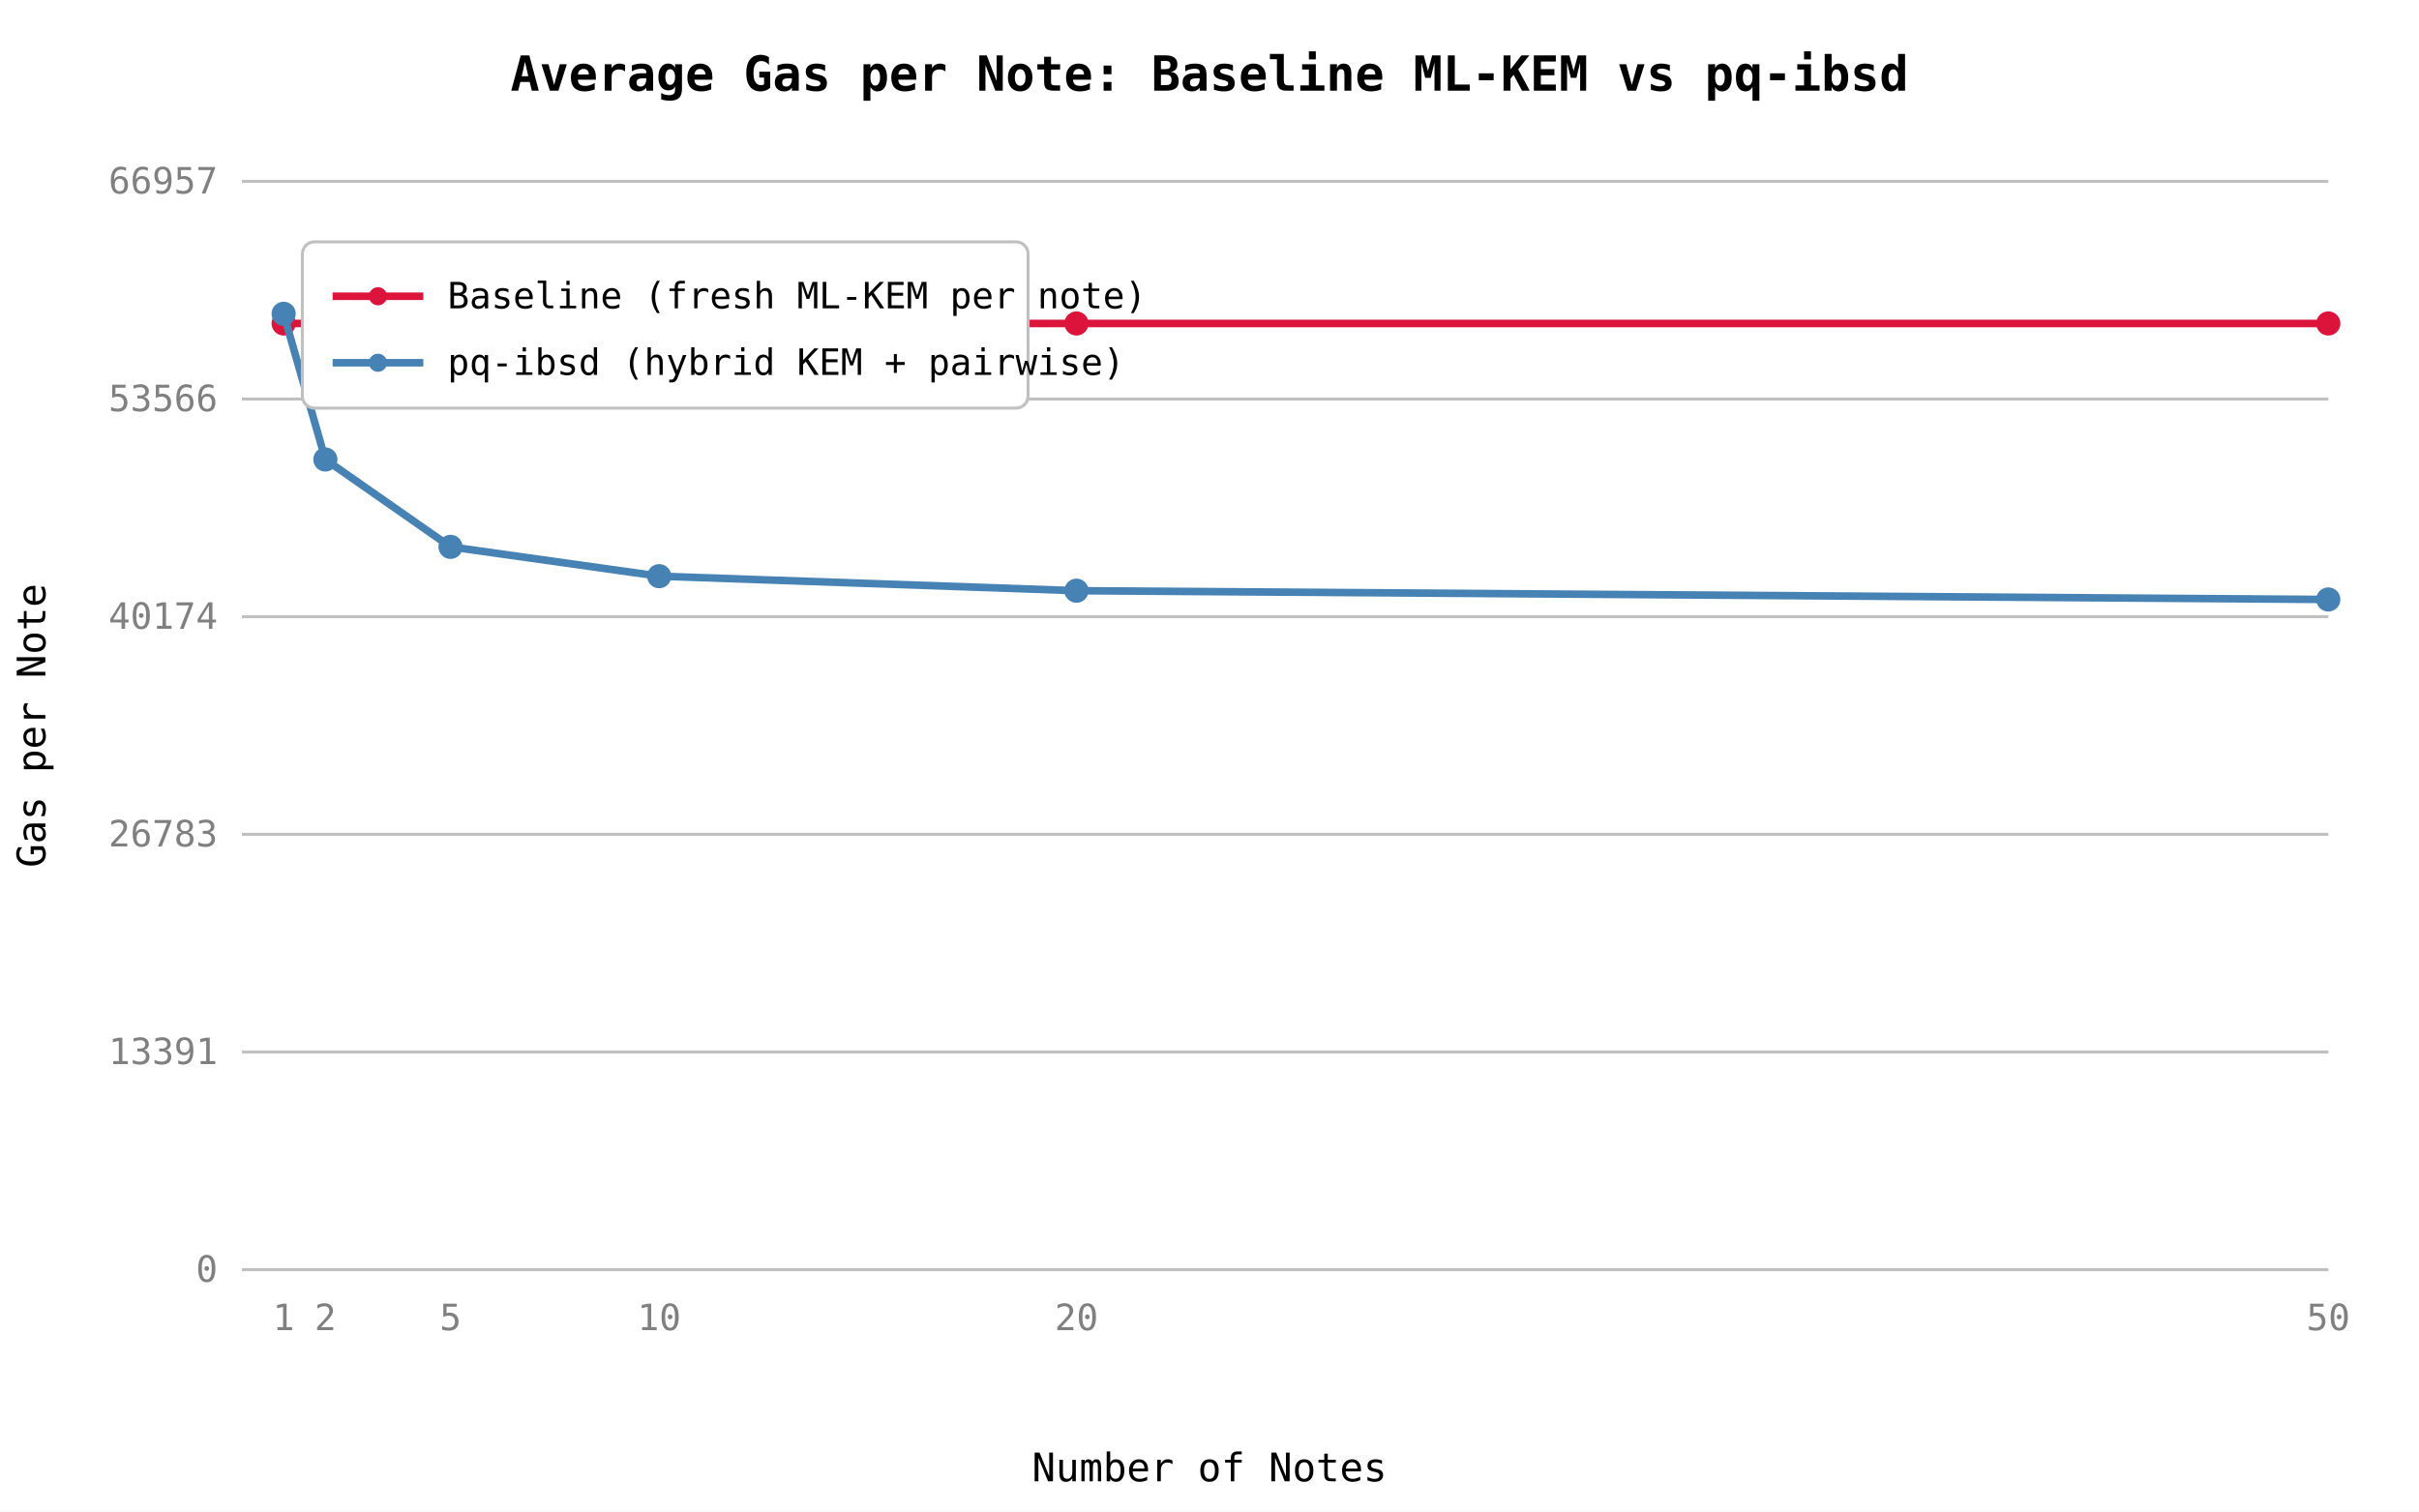
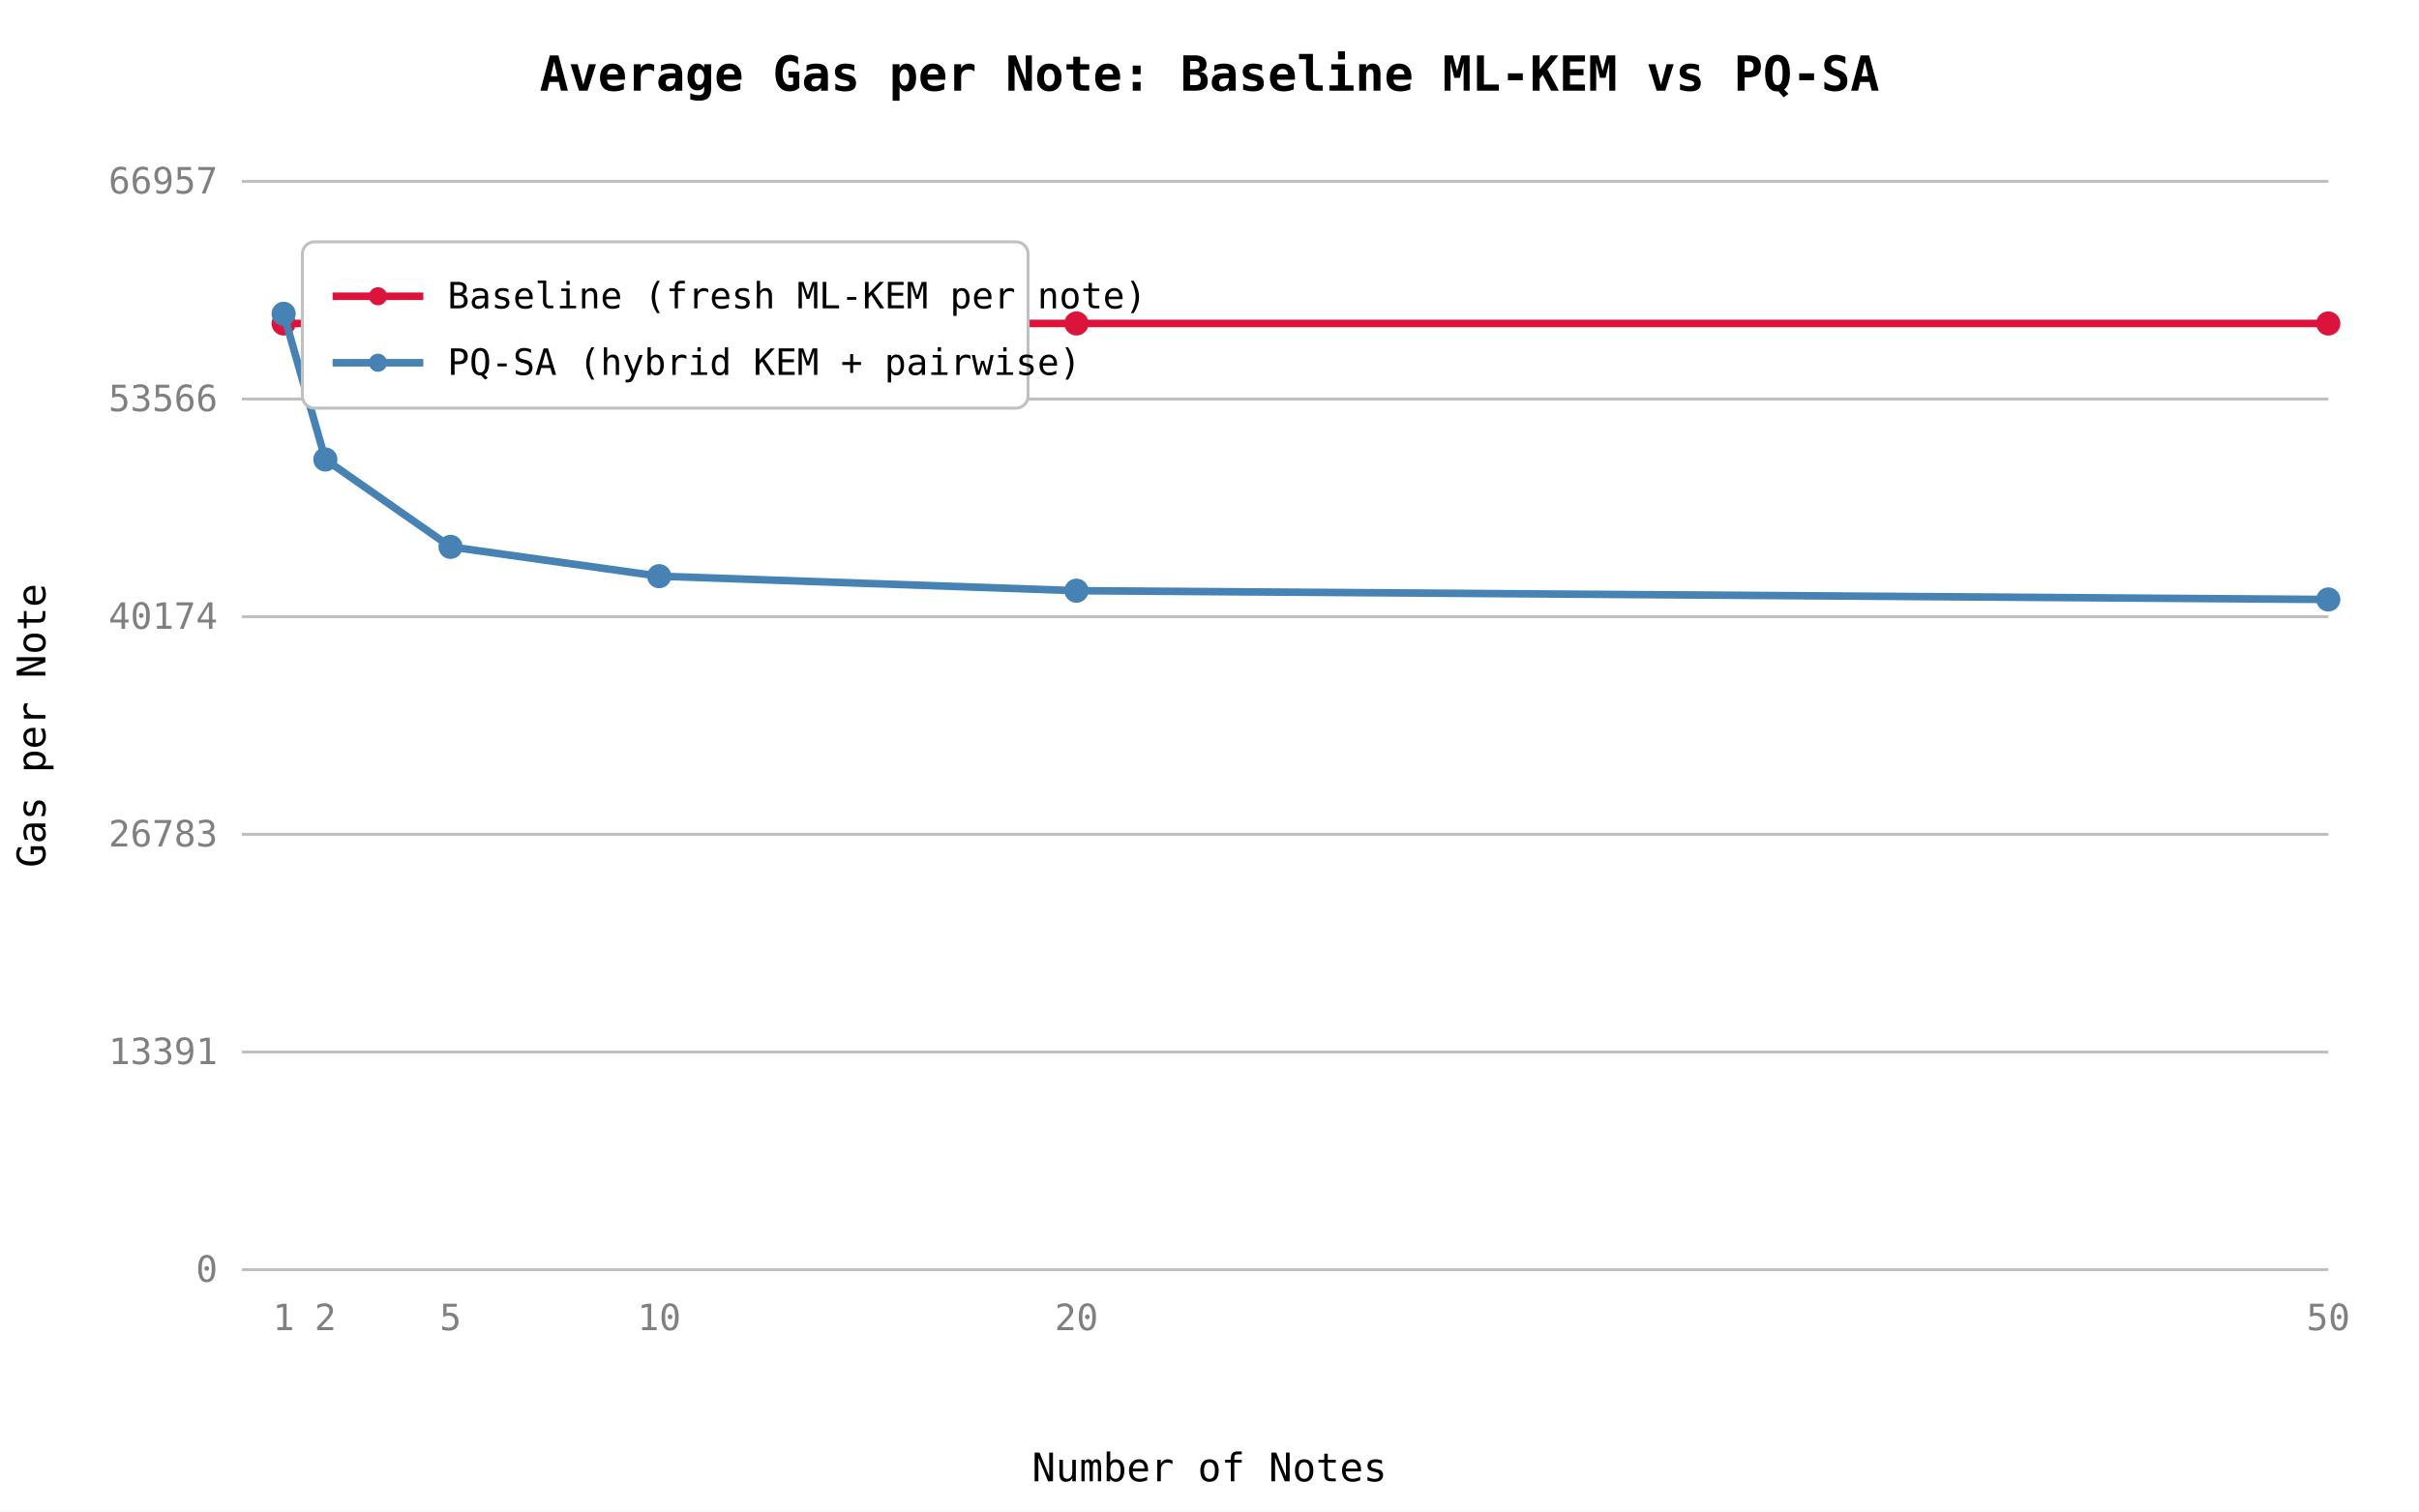
<svg xmlns="http://www.w3.org/2000/svg" viewBox="0 0 800 500" font-family="monospace" font-size="12">
  <rect width="800" height="500" fill="white" />
-   <text x="400" y="30" font-size="16" font-weight="bold" text-anchor="middle">Average Gas per Note: Baseline ML-KEM vs pq-ibsd</text>
+   <text x="400" y="30" font-size="16" font-weight="bold" text-anchor="middle">Average Gas per Note: Baseline ML-KEM vs PQ-SA</text>
  <line x1="80" y1="420" x2="770" y2="420" stroke="silver" />
  <text x="72" y="424" text-anchor="end" fill="gray">0</text>
  <line x1="80" y1="348" x2="770" y2="348" stroke="silver" />
  <text x="72" y="352" text-anchor="end" fill="gray">13391</text>
  <line x1="80" y1="276" x2="770" y2="276" stroke="silver" />
  <text x="72" y="280" text-anchor="end" fill="gray">26783</text>
  <line x1="80" y1="204" x2="770" y2="204" stroke="silver" />
  <text x="72" y="208" text-anchor="end" fill="gray">40174</text>
  <line x1="80" y1="132" x2="770" y2="132" stroke="silver" />
  <text x="72" y="136" text-anchor="end" fill="gray">53566</text>
  <line x1="80" y1="60" x2="770" y2="60" stroke="silver" />
  <text x="72" y="64" text-anchor="end" fill="gray">66957</text>
  <text x="93.8" y="440" text-anchor="middle" fill="gray">1</text>
  <text x="107.6" y="440" text-anchor="middle" fill="gray">2</text>
  <text x="149" y="440" text-anchor="middle" fill="gray">5</text>
  <text x="218" y="440" text-anchor="middle" fill="gray">10</text>
  <text x="356" y="440" text-anchor="middle" fill="gray">20</text>
  <text x="770" y="440" text-anchor="middle" fill="gray">50</text>
  <text x="400" y="490" text-anchor="middle" font-size="13">Number of Notes</text>
  <text x="15" y="240" text-anchor="middle" font-size="13" transform="rotate(-90, 15, 240)">Gas per Note</text>
  <polyline points="93.8,107.0 107.6,107.0 149.0,107.0 218.0,107.0 356.0,107.0 770.0,107.0" fill="none" stroke="crimson" stroke-width="2.5" />
  <circle cx="93.8" cy="107.0" r="4" fill="crimson" />
  <circle cx="107.6" cy="107.0" r="4" fill="crimson" />
  <circle cx="149.0" cy="107.0" r="4" fill="crimson" />
  <circle cx="218.0" cy="107.0" r="4" fill="crimson" />
  <circle cx="356.0" cy="107.0" r="4" fill="crimson" />
  <circle cx="770.0" cy="107.0" r="4" fill="crimson" />
  <polyline points="93.8,103.8 107.6,152.0 149.0,180.9 218.0,190.6 356.0,195.4 770.0,198.3" fill="none" stroke="steelblue" stroke-width="2.5" />
  <circle cx="93.8" cy="103.8" r="4" fill="steelblue" />
  <circle cx="107.6" cy="152.0" r="4" fill="steelblue" />
  <circle cx="149.0" cy="180.9" r="4" fill="steelblue" />
  <circle cx="218.0" cy="190.6" r="4" fill="steelblue" />
  <circle cx="356.0" cy="195.4" r="4" fill="steelblue" />
  <circle cx="770.0" cy="198.3" r="4" fill="steelblue" />
  <rect x="100" y="80" width="240" height="55" fill="white" stroke="silver" rx="4" />
  <line x1="110" y1="98" x2="140" y2="98" stroke="crimson" stroke-width="2.5" />
  <circle cx="125" cy="98" r="3" fill="crimson" />
  <text x="148" y="102" font-size="12">Baseline (fresh ML-KEM per note)</text>
  <line x1="110" y1="120" x2="140" y2="120" stroke="steelblue" stroke-width="2.5" />
  <circle cx="125" cy="120" r="3" fill="steelblue" />
-   <text x="148" y="124" font-size="12">pq-ibsd (hybrid KEM + pairwise)</text>
+   <text x="148" y="124" font-size="12">PQ-SA (hybrid KEM + pairwise)</text>
</svg>
